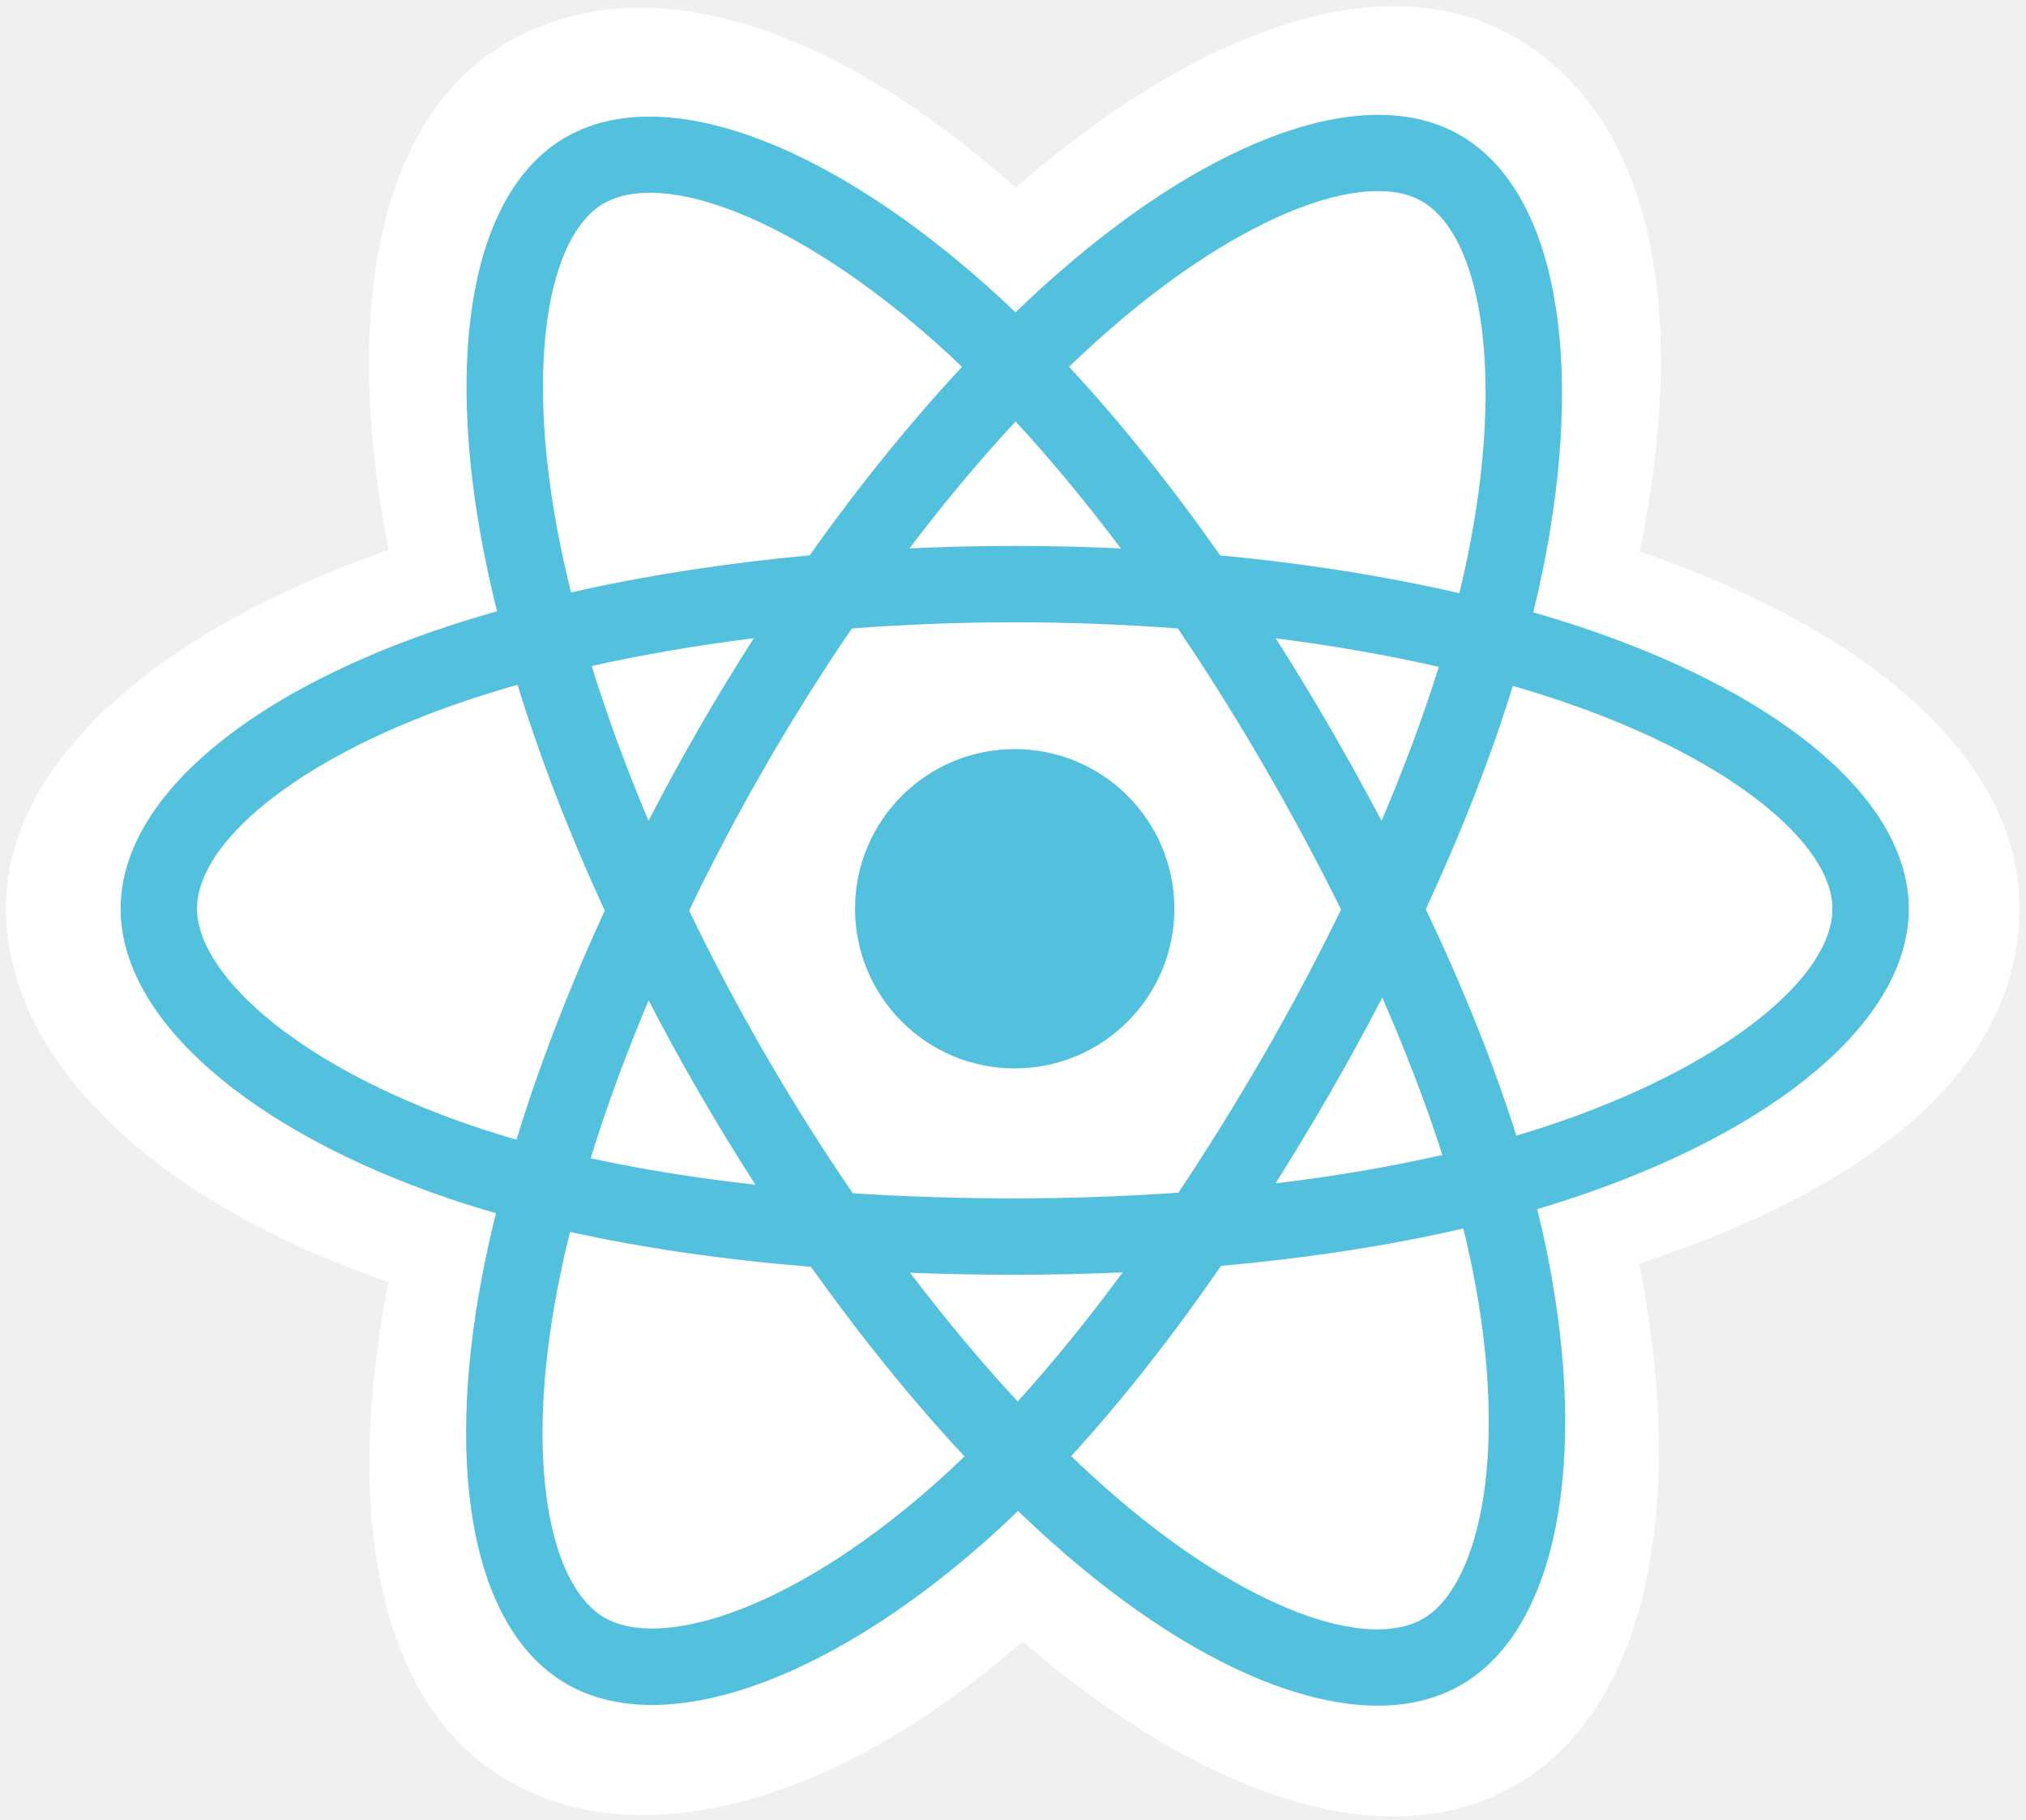
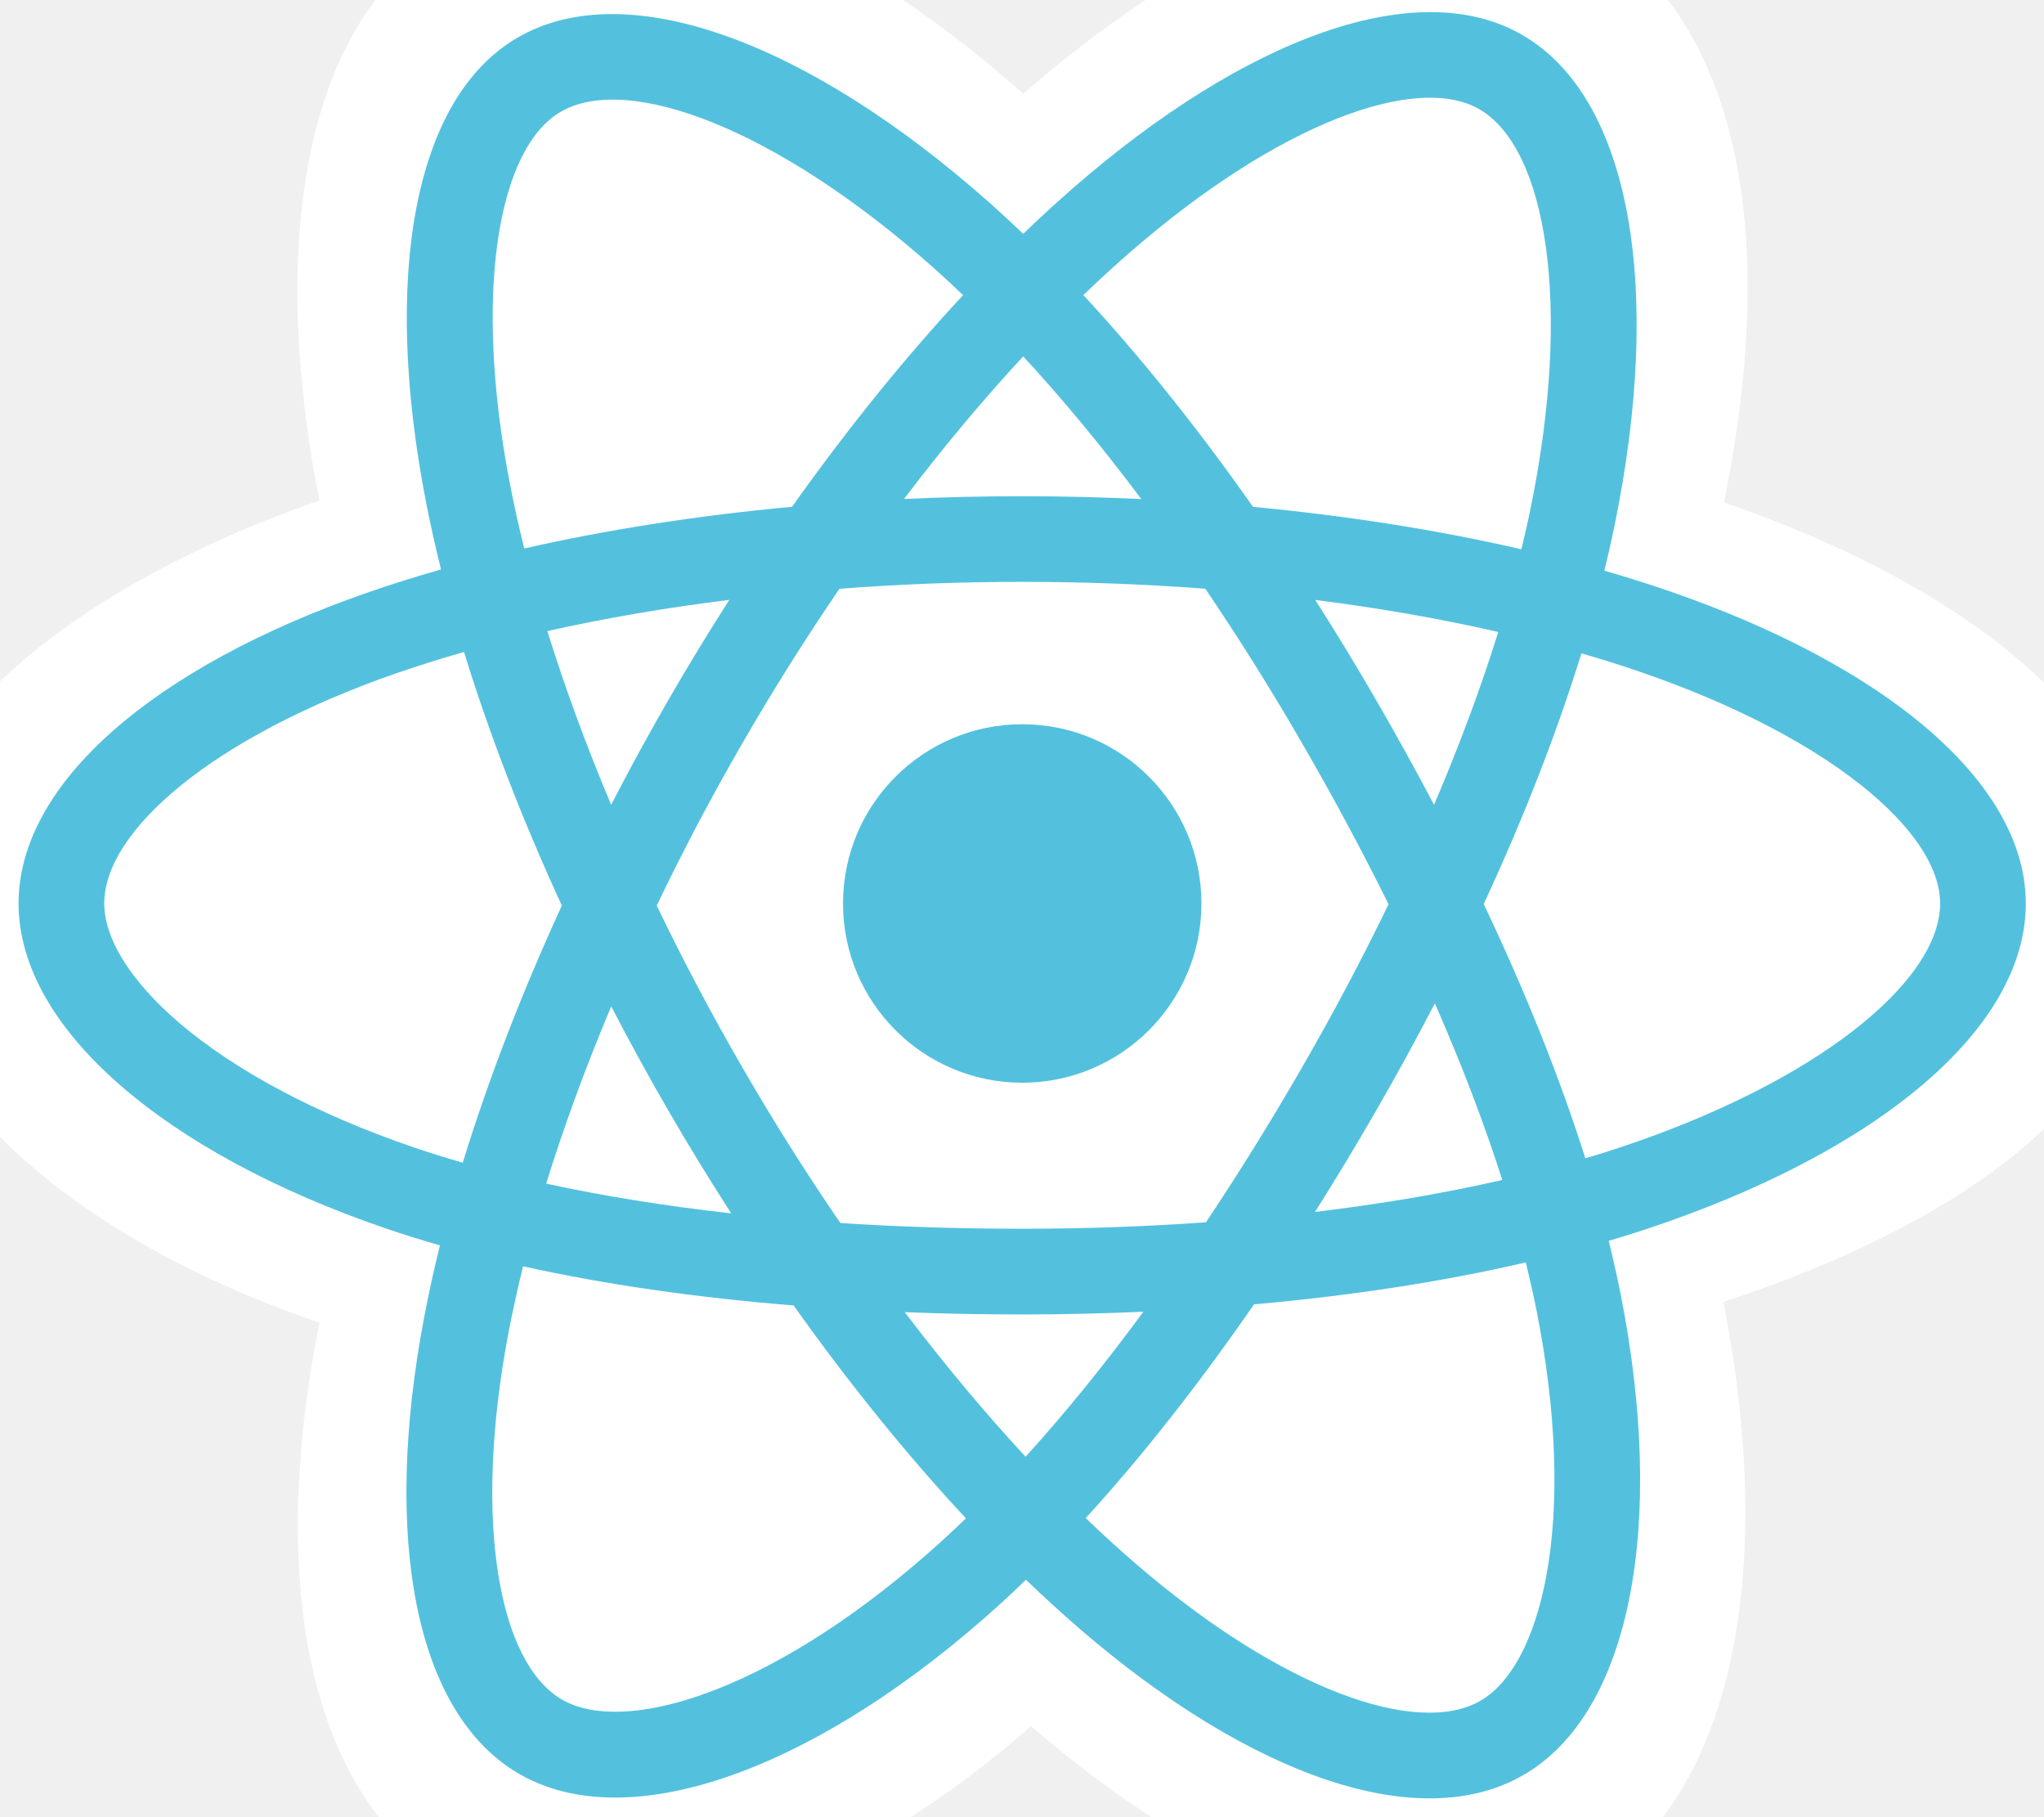
- <svg xmlns="http://www.w3.org/2000/svg" width="2500" height="2246" viewBox="0 0 256 230" preserveAspectRatio="xMinYMin meet">
-   <path d="M.754 114.75c0 19.215 18.763 37.152 48.343 47.263-5.907 29.737-1.058 53.706 15.136 63.045 16.645 9.6 41.443 2.955 64.98-17.62 22.943 19.744 46.13 27.514 62.31 18.148 16.63-9.627 21.687-35.221 15.617-65.887 30.81-10.186 48.044-25.481 48.044-44.949 0-18.769-18.797-35.006-47.979-45.052 6.535-31.933.998-55.32-15.867-65.045-16.259-9.376-39.716-1.204-62.996 19.056C104.122 2.205 80.897-4.36 64.05 5.392 47.806 14.795 43.171 39.2 49.097 69.487 20.515 79.452.754 96.057.754 114.75z" fill="#FFF" />
-   <path d="M201.025 79.674a151.364 151.364 0 0 0-7.274-2.292 137.5 137.5 0 0 0 1.124-4.961c5.506-26.728 1.906-48.26-10.388-55.348-11.787-6.798-31.065.29-50.535 17.233a151.136 151.136 0 0 0-5.626 5.163 137.573 137.573 0 0 0-3.744-3.458c-20.405-18.118-40.858-25.752-53.139-18.643-11.776 6.817-15.264 27.06-10.307 52.39a150.91 150.91 0 0 0 1.67 7.484c-2.894.822-5.689 1.698-8.363 2.63-23.922 8.34-39.2 21.412-39.2 34.97 0 14.004 16.4 28.05 41.318 36.566a128.44 128.44 0 0 0 6.11 1.91 147.813 147.813 0 0 0-1.775 8.067c-4.726 24.89-1.035 44.653 10.71 51.428 12.131 6.995 32.491-.195 52.317-17.525 1.567-1.37 3.14-2.823 4.715-4.346a148.34 148.34 0 0 0 6.108 5.573c19.204 16.525 38.17 23.198 49.905 16.405 12.12-7.016 16.058-28.247 10.944-54.078-.39-1.973-.845-3.988-1.355-6.04 1.43-.422 2.833-.858 4.202-1.312 25.904-8.582 42.757-22.457 42.757-36.648 0-13.607-15.77-26.767-40.174-35.168z" fill="#53C1DE" />
-   <path d="M195.406 142.328c-1.235.409-2.503.804-3.795 1.187-2.86-9.053-6.72-18.68-11.442-28.625 4.507-9.71 8.217-19.213 10.997-28.208 2.311.67 4.555 1.375 6.717 2.12 20.91 7.197 33.664 17.84 33.664 26.04 0 8.735-13.775 20.075-36.14 27.486zm-9.28 18.389c2.261 11.422 2.584 21.749 1.086 29.822-1.346 7.254-4.052 12.09-7.398 14.027-7.121 4.122-22.35-1.236-38.772-15.368-1.883-1.62-3.78-3.35-5.682-5.18 6.367-6.964 12.73-15.06 18.94-24.05 10.924-.969 21.244-2.554 30.603-4.717.46 1.86.87 3.683 1.223 5.466zm-93.85 43.137c-6.957 2.457-12.498 2.527-15.847.596-7.128-4.11-10.09-19.98-6.049-41.265a138.507 138.507 0 0 1 1.65-7.502c9.255 2.047 19.5 3.52 30.45 4.408 6.251 8.797 12.798 16.883 19.396 23.964a118.863 118.863 0 0 1-4.305 3.964c-8.767 7.664-17.552 13.1-25.294 15.835zm-32.593-61.58c-11.018-3.766-20.117-8.66-26.354-14-5.604-4.8-8.434-9.565-8.434-13.432 0-8.227 12.267-18.722 32.726-25.855a139.276 139.276 0 0 1 7.777-2.447c2.828 9.197 6.537 18.813 11.013 28.537-4.534 9.869-8.296 19.638-11.15 28.943a118.908 118.908 0 0 1-5.578-1.746zm10.926-74.37c-4.247-21.703-1.427-38.074 5.67-42.182 7.56-4.376 24.275 1.864 41.893 17.507 1.126 1 2.257 2.047 3.39 3.13-6.564 7.049-13.051 15.074-19.248 23.82-10.627.985-20.8 2.567-30.152 4.686a141.525 141.525 0 0 1-1.553-6.962zm97.467 24.067a306.982 306.982 0 0 0-6.871-11.3c7.21.91 14.117 2.12 20.603 3.601-1.947 6.241-4.374 12.767-7.232 19.457a336.42 336.42 0 0 0-6.5-11.758zm-39.747-38.714c4.452 4.823 8.911 10.209 13.297 16.052a284.245 284.245 0 0 0-26.706-.006c4.39-5.789 8.887-11.167 13.409-16.046zm-40.002 38.78a285.24 285.24 0 0 0-6.378 11.685c-2.811-6.667-5.216-13.222-7.18-19.552 6.447-1.443 13.322-2.622 20.485-3.517a283.79 283.79 0 0 0-6.927 11.384zm7.133 57.683c-7.4-.826-14.379-1.945-20.824-3.348 1.995-6.442 4.453-13.138 7.324-19.948a283.494 283.494 0 0 0 6.406 11.692 285.27 285.27 0 0 0 7.094 11.604zm33.136 27.389c-4.575-4.937-9.138-10.397-13.595-16.27 4.326.17 8.737.256 13.22.256 4.606 0 9.159-.103 13.64-.303-4.4 5.98-8.843 11.448-13.265 16.317zm46.072-51.032c3.02 6.884 5.566 13.544 7.588 19.877-6.552 1.495-13.625 2.699-21.078 3.593a337.537 337.537 0 0 0 6.937-11.498 306.632 306.632 0 0 0 6.553-11.972zm-14.915 7.15a316.478 316.478 0 0 1-10.84 17.49c-6.704.479-13.632.726-20.692.726-7.031 0-13.871-.219-20.458-.646A273.798 273.798 0 0 1 96.72 133.28a271.334 271.334 0 0 1-9.64-18.206 273.864 273.864 0 0 1 9.611-18.216v.002a271.252 271.252 0 0 1 10.956-17.442c6.72-.508 13.61-.774 20.575-.774 6.996 0 13.895.268 20.613.78a290.704 290.704 0 0 1 10.887 17.383 316.418 316.418 0 0 1 9.741 18.13 290.806 290.806 0 0 1-9.709 18.29zm19.913-107.792c7.566 4.364 10.509 21.961 5.755 45.038a127.525 127.525 0 0 1-1.016 4.492c-9.374-2.163-19.554-3.773-30.212-4.773-6.209-8.841-12.642-16.88-19.1-23.838a141.92 141.92 0 0 1 5.196-4.766c16.682-14.518 32.273-20.25 39.377-16.153z" fill="#FFF" />
-   <path d="M128.221 94.665c11.144 0 20.177 9.034 20.177 20.177 0 11.144-9.033 20.178-20.177 20.178-11.143 0-20.177-9.034-20.177-20.178 0-11.143 9.034-20.177 20.177-20.177" fill="#53C1DE" />
+ <svg xmlns="http://www.w3.org/2000/svg" version="1.1" id="Layer_1" x="0px" y="0px" viewBox="0 0 2246.9 1996.5" style="enable-background:new 0 0 2246.9 1996.5;" xml:space="preserve">
+   <style type="text/css">
+ 	.st0{fill:#FFFFFF;}
+ 	.st1{fill:#53C1DE;}
+ </style>
+   <path class="st0" d="M-121,992.2c0,187.6,183.2,362.8,472.1,461.5c-57.7,290.4-10.3,524.5,147.8,615.6  c162.5,93.7,404.7,28.9,634.5-172.1c224,192.8,450.5,268.7,608.5,177.2c162.4-94,211.8-343.9,152.5-643.4  c300.9-99.5,469.2-248.8,469.2-438.9c0-183.3-183.6-341.8-468.5-439.9C1958.8,240.4,1904.7,12,1740-83  c-158.8-91.6-387.8-11.8-615.2,186.1C888.4-106.9,661.6-171,497.1-75.8C338.4,16.1,293.2,254.4,351,550.1  C71.9,647.5-121,809.6-121,992.2z" />
+   <path class="st1" d="M1834.6,649.6c-23.5-8.1-47.2-15.5-71-22.4c4-16.1,7.6-32.2,11-48.4c53.8-261,18.6-471.3-101.4-540.5  c-115.1-66.4-303.4,2.8-493.5,168.3c-18.7,16.3-37.1,33.2-54.9,50.4c-12-11.5-24.2-22.7-36.6-33.8C888.9,46.3,689.2-28.2,569.2,41.2  c-115,66.6-149.1,264.2-100.7,511.6c4.8,24.5,10.3,48.9,16.3,73.1c-28.3,8-55.6,16.6-81.7,25.7C169.6,733,20.4,860.7,20.4,993  c0,136.8,160.1,273.9,403.5,357.1c19.7,6.7,39.6,12.9,59.7,18.7c-6.5,26.1-12.3,52.4-17.3,78.8c-46.2,243.1-10.1,436,104.6,502.2  c118.5,68.3,317.3-1.9,510.9-171.1c15.3-13.4,30.7-27.6,46-42.4c19.4,18.7,39.3,36.8,59.6,54.4c187.5,161.4,372.7,226.5,487.3,160.2  c118.4-68.5,156.8-275.8,106.9-528.1c-3.8-19.3-8.3-38.9-13.2-59c14-4.1,27.7-8.4,41-12.8c253-83.8,417.5-219.3,417.5-357.9  C2227,860.2,2073,731.7,1834.6,649.6L1834.6,649.6z" />
+   <path class="st0" d="M1779.8,1261.5c-12.1,4-24.4,7.9-37.1,11.6c-27.9-88.4-65.6-182.4-111.7-279.5c44-94.8,80.2-187.6,107.4-275.5  c22.6,6.5,44.5,13.4,65.6,20.7C2008.2,809,2132.7,913,2132.7,993C2132.7,1078.3,1998.2,1189.1,1779.8,1261.5L1779.8,1261.5z   M1689.2,1441c22.1,111.5,25.2,212.4,10.6,291.2c-13.1,70.8-39.6,118.1-72.2,137c-69.5,40.3-218.3-12.1-378.6-150.1  c-18.4-15.8-36.9-32.7-55.5-50.6c62.2-68,124.3-147.1,185-234.9c106.7-9.5,207.5-24.9,298.8-46.1  C1681.7,1405.8,1685.7,1423.6,1689.2,1441L1689.2,1441z M772.7,1862.3c-67.9,24-122,24.7-154.7,5.8c-69.6-40.1-98.5-195.1-59.1-403  c4.7-24.6,10.1-49,16.1-73.3c90.4,20,190.4,34.4,297.4,43c61,85.9,125,164.9,189.4,234c-13.7,13.2-27.7,26.2-42,38.7  C934.1,1782.5,848.3,1835.6,772.7,1862.3L772.7,1862.3z M454.4,1260.9c-107.6-36.8-196.4-84.6-257.4-136.7  c-54.7-46.9-82.4-93.4-82.4-131.2c0-80.3,119.8-182.8,319.6-252.5c25.1-8.7,50.4-16.7,75.9-23.9c27.6,89.8,63.8,183.7,107.5,278.7  c-44.3,96.4-81,191.8-108.9,282.6C490.6,1272.7,472.4,1267.1,454.4,1260.9z M561.1,534.7c-41.5-211.9-13.9-371.8,55.4-411.9  c73.8-42.7,237.1,18.2,409.1,171c11,9.8,22,20,33.1,30.6c-64.1,68.8-127.4,147.2-188,232.6c-103.8,9.6-203.1,25.1-294.4,45.8  C570.6,580.1,565.6,557.5,561.1,534.7L561.1,534.7z M1512.9,769.7c-21.6-37.3-43.9-74.1-67.1-110.3c70.4,8.9,137.9,20.7,201.2,35.2  c-19,60.9-42.7,124.7-70.6,190C1556,845.8,1534.8,807.6,1512.9,769.7L1512.9,769.7z M1124.8,391.7c43.5,47.1,87,99.7,129.8,156.8  c-86.9-4.1-173.9-4.1-260.8-0.1C1036.7,491.8,1080.6,439.3,1124.8,391.7L1124.8,391.7z M734.1,770.4  c-21.6,37.5-42.4,75.6-62.3,114.1c-27.4-65.1-50.9-129.1-70.1-190.9c63-14.1,130.1-25.6,200-34.3  C778.4,695.7,755.8,732.8,734.1,770.4z M803.8,1333.6c-72.3-8.1-140.4-19-203.4-32.7c19.5-62.9,43.5-128.3,71.5-194.8  c20,38.5,40.8,76.6,62.6,114.2C756.7,1258.6,779.8,1296.4,803.8,1333.6z M1127.4,1601.1c-44.7-48.2-89.2-101.5-132.8-158.9  c42.2,1.7,85.3,2.5,129.1,2.5c45,0,89.4-1,133.2-3C1213.9,1500.2,1170.5,1553.6,1127.4,1601.1z M1577.3,1102.8  c29.5,67.2,54.4,132.3,74.1,194.1c-64,14.6-133.1,26.4-205.8,35.1c23.3-37,45.9-74.4,67.7-112.3  C1535.5,1181.2,1556.8,1142.2,1577.3,1102.8L1577.3,1102.8z M1431.6,1172.6c-33.4,58.1-68.7,115-105.9,170.8  c-65.5,4.7-133.1,7.1-202.1,7.1c-68.7,0-135.5-2.1-199.8-6.3c-38.1-55.6-74.1-112.7-107.8-171.1c-33.6-58-65-117.4-94.1-177.8  c29-60.5,60.3-119.8,93.9-177.9v0c33.5-58.1,69.2-114.9,107-170.3c65.6-5,132.9-7.6,200.9-7.6c68.3,0,135.7,2.6,201.3,7.6  c37.4,55.3,72.9,111.9,106.3,169.7c33.6,58,65.3,117,95.1,177C1497,1054.6,1465.3,1114.2,1431.6,1172.6L1431.6,1172.6z M1626.1,120  c73.9,42.6,102.6,214.5,56.2,439.8c-3,14.7-6.4,29.3-9.9,43.9c-91.5-21.1-190.9-36.8-295-46.6c-60.6-86.3-123.5-164.8-186.5-232.8  c16.5-15.9,33.4-31.4,50.7-46.5C1404.4,135.9,1556.7,80,1626.1,120L1626.1,120z" />
+   <path class="st1" d="M1123.7,796c108.8,0,197,88.2,197,197c0,108.8-88.2,197-197,197c-108.8,0-197-88.2-197-197  C926.7,884.2,1014.9,796,1123.7,796" />
</svg>
